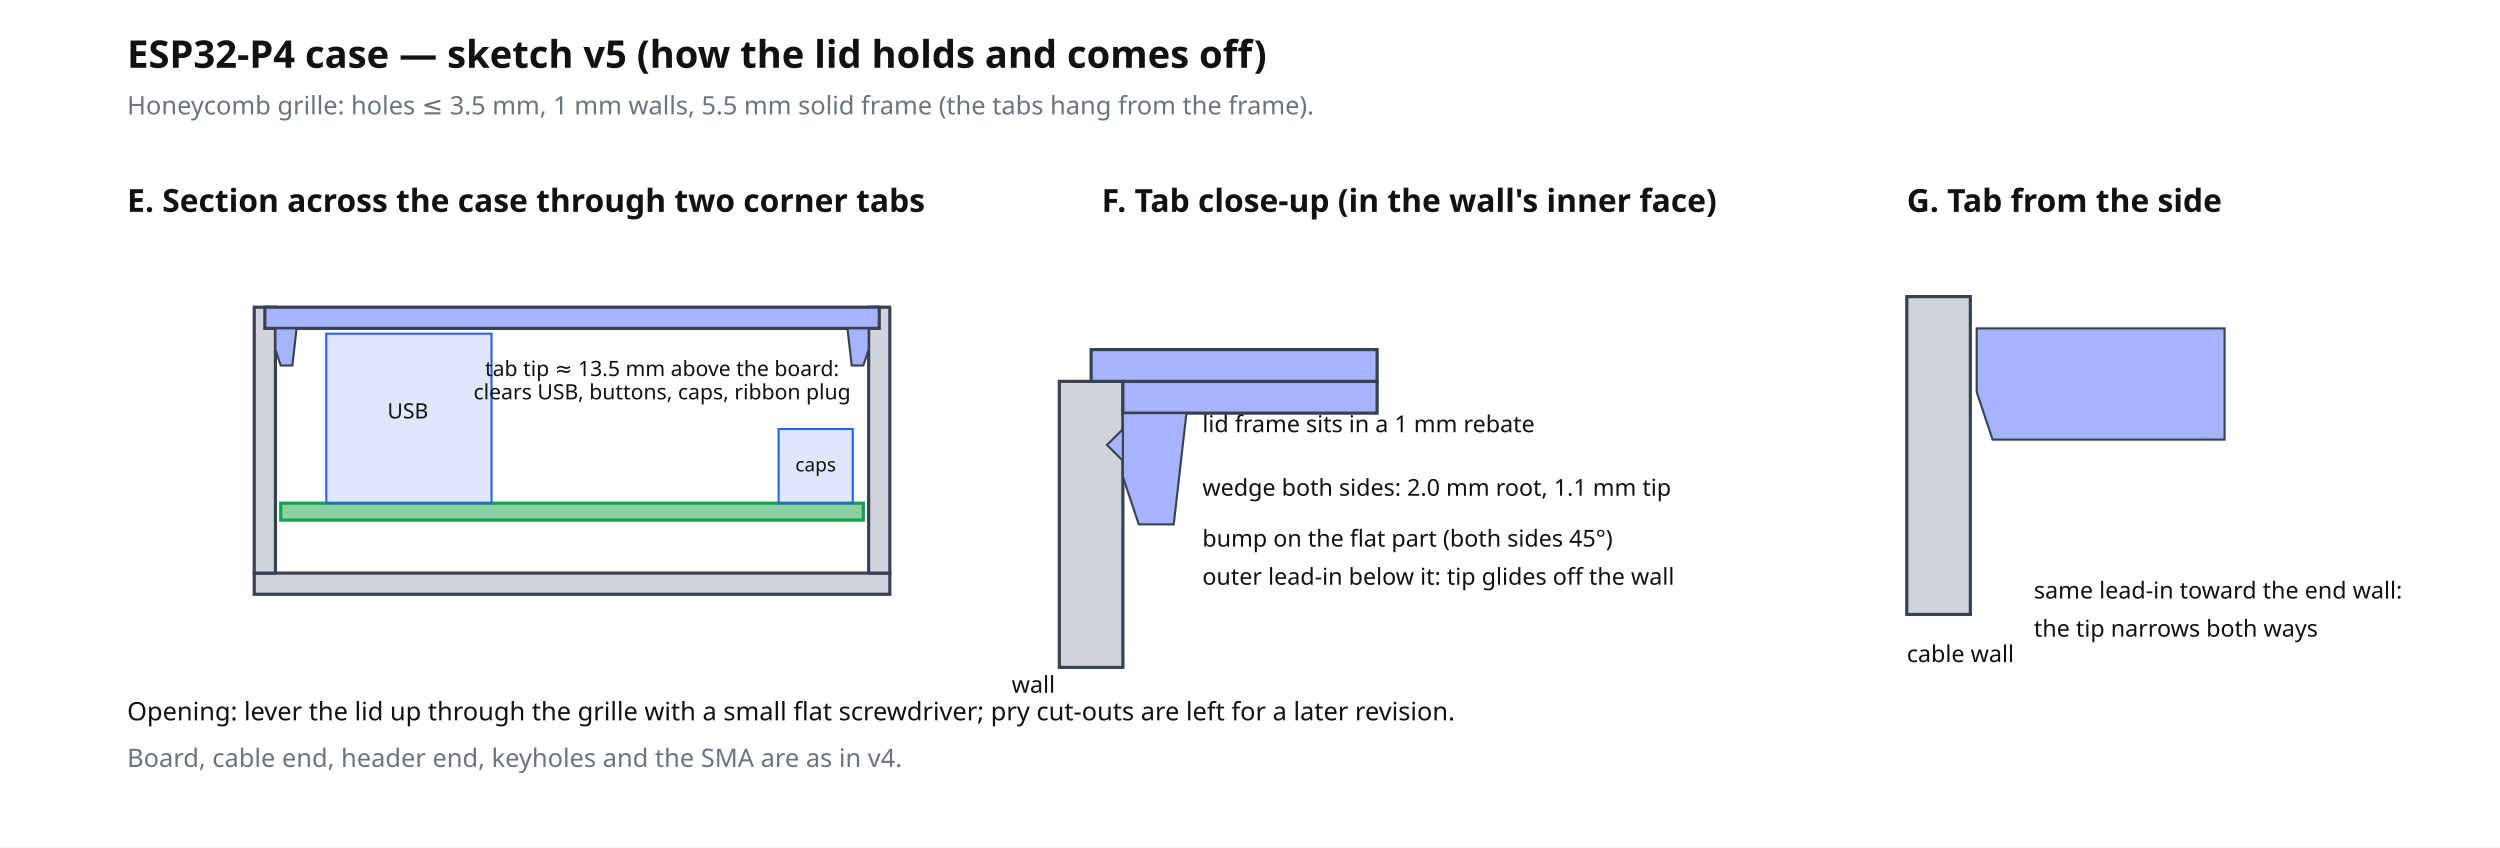
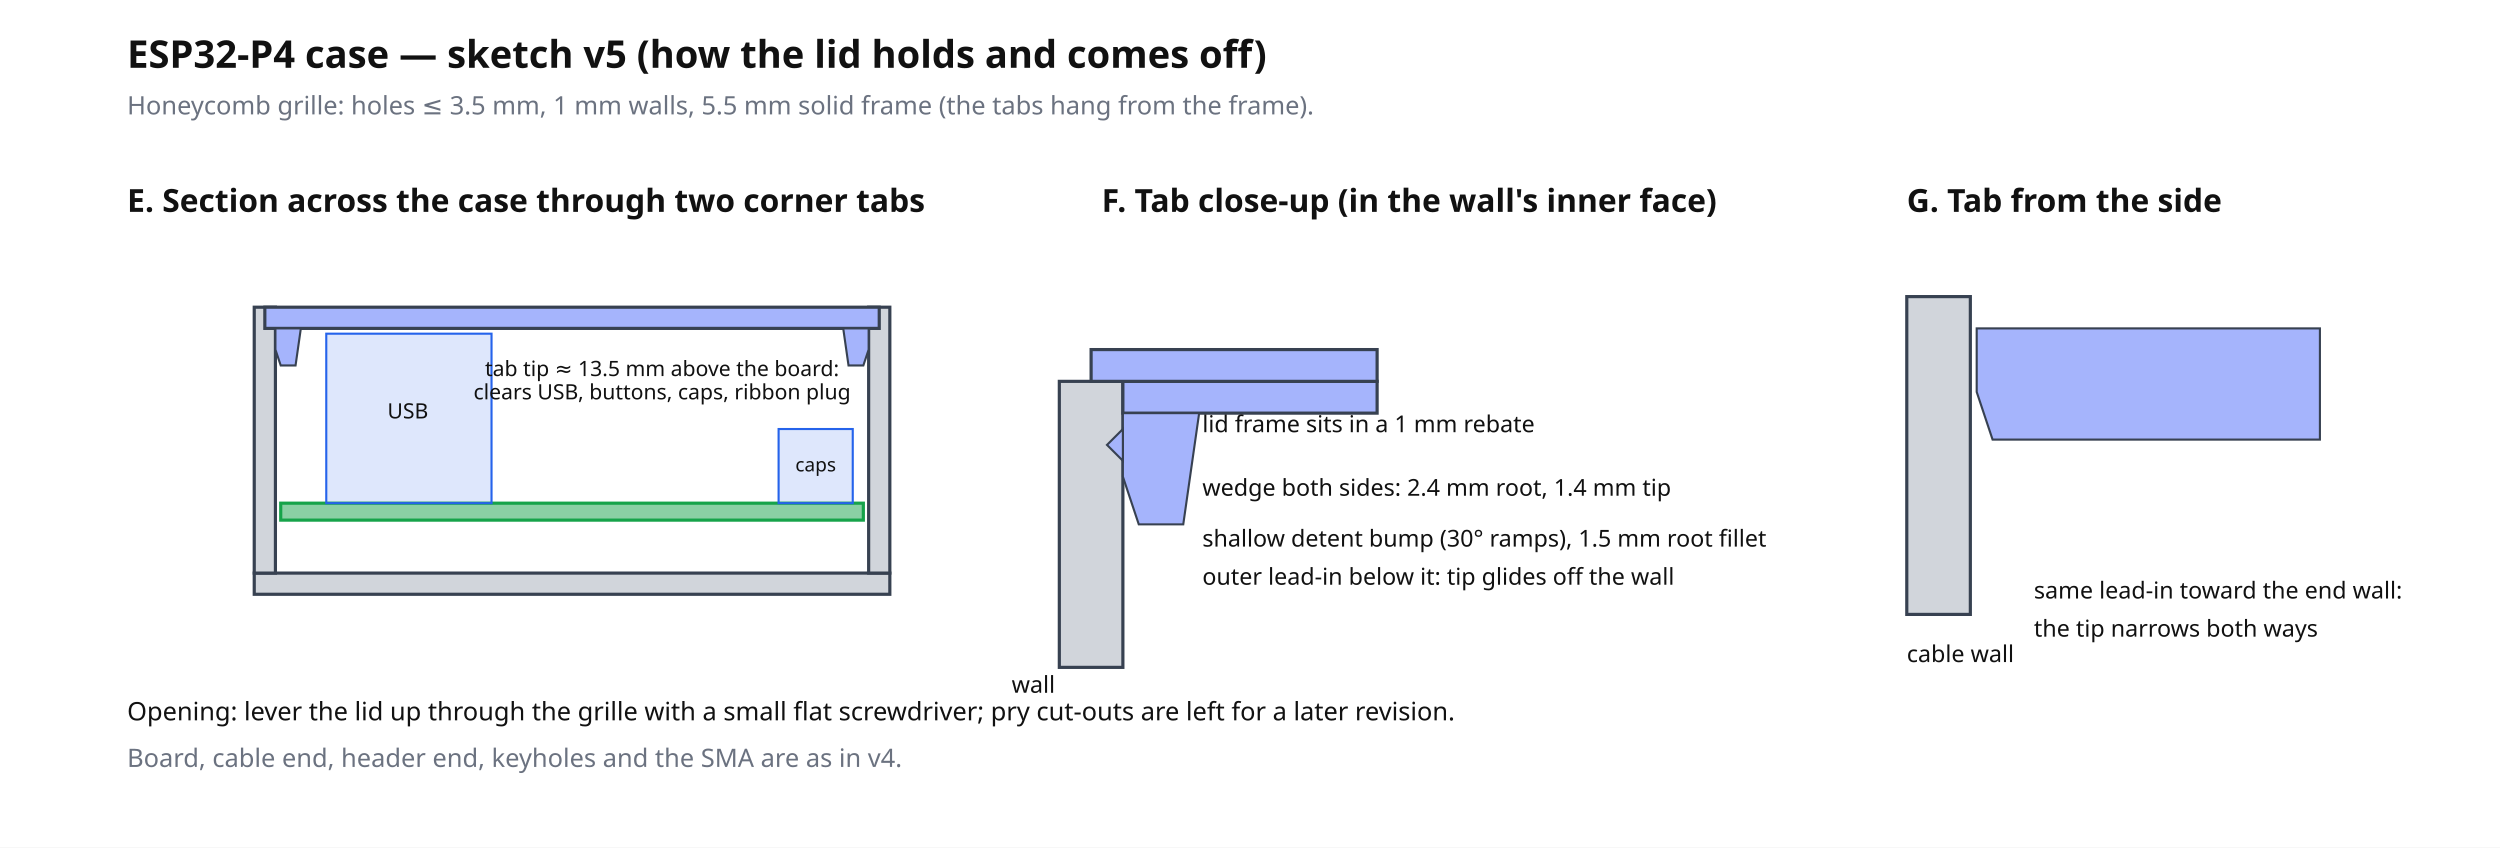
<svg xmlns="http://www.w3.org/2000/svg" width="1180" height="400" viewBox="0 0 1180 400">
  <defs>
    <marker id="a" viewBox="0 0 10 10" refX="5" refY="5" markerWidth="6" markerHeight="6" orient="auto-start-reverse">
      <path d="M0,2 L5,5 L0,8" fill="none" stroke="#db2777" />
    </marker>
  </defs>
  <rect width="100%" height="100%" fill="white" />
  <text x="60.0" y="32.0" font-family="sans-serif" font-size="18" fill="#111" text-anchor="start" font-weight="bold">ESP32-P4 case — sketch v5 (how the lid holds and comes off)</text>
  <text x="60.0" y="54.0" font-family="sans-serif" font-size="12" fill="#6b7280" text-anchor="start" font-weight="normal">Honeycomb grille: holes ≤ 3.5 mm, 1 mm walls, 5.5 mm solid frame (the tabs hang from the frame).</text>
  <text x="60.0" y="100.0" font-family="sans-serif" font-size="15" fill="#111" text-anchor="start" font-weight="bold">E. Section across the case through two corner tabs</text>
  <rect x="120.0" y="270.5" width="300.0" height="10.0" rx="0" fill="#d1d5db" fill-opacity="1" stroke="#374151" stroke-width="1.5" />
  <rect x="120.0" y="145.0" width="10.0" height="125.5" rx="0" fill="#d1d5db" fill-opacity="1" stroke="#374151" stroke-width="1.5" />
  <rect x="410.0" y="145.0" width="10.0" height="125.5" rx="0" fill="#d1d5db" fill-opacity="1" stroke="#374151" stroke-width="1.5" />
  <rect x="125.0" y="145.0" width="290.0" height="10.0" rx="0" fill="#a5b4fc" fill-opacity="1" stroke="#374151" stroke-width="1.5" />
-   <polygon points="130.0,155.0 140.0,155.0 138.0,172.5 132.5,172.5 130.0,165.0" fill="#a5b4fc" stroke="#374151" stroke-width="1" />
-   <polygon points="410.0,155.0 400.0,155.0 402.0,172.5 407.5,172.5 410.0,165.0" fill="#a5b4fc" stroke="#374151" stroke-width="1" />
+   <polygon points="130.0,155.0 142.0,155.0 139.5,172.5 132.5,172.5 130.0,165.0" fill="#a5b4fc" stroke="#374151" stroke-width="1" />
+   <polygon points="410.0,155.0 398.0,155.0 400.5,172.5 407.5,172.5 410.0,165.0" fill="#a5b4fc" stroke="#374151" stroke-width="1" />
  <rect x="132.5" y="237.5" width="275.0" height="8.0" rx="0" fill="#16a34a" fill-opacity="0.5" stroke="#16a34a" stroke-width="1.5" />
  <rect x="154.0" y="157.5" width="78.0" height="80.0" rx="0" fill="#2563eb" fill-opacity="0.15" stroke="#2563eb" stroke-width="1" />
  <text x="192.5" y="197.5" font-family="sans-serif" font-size="10" fill="#111" text-anchor="middle" font-weight="normal">USB</text>
  <rect x="367.5" y="202.5" width="35.0" height="35.0" rx="0" fill="#2563eb" fill-opacity="0.15" stroke="#2563eb" stroke-width="1" />
  <text x="385.0" y="222.5" font-family="sans-serif" font-size="9" fill="#111" text-anchor="middle" font-weight="normal">caps</text>
  <text x="312.5" y="177.5" font-family="sans-serif" font-size="10" fill="#111" text-anchor="middle" font-weight="normal">tab tip ≈ 13.5 mm above the board:</text>
  <text x="312.5" y="188.5" font-family="sans-serif" font-size="10" fill="#111" text-anchor="middle" font-weight="normal">clears USB, buttons, caps, ribbon plug</text>
  <text x="520.0" y="100.0" font-family="sans-serif" font-size="15" fill="#111" text-anchor="start" font-weight="bold">F. Tab close-up (in the wall's inner face)</text>
  <rect x="500.0" y="180.0" width="30.0" height="135.0" rx="0" fill="#d1d5db" fill-opacity="1" stroke="#374151" stroke-width="1.5" />
  <rect x="530.0" y="180.0" width="120.0" height="15.0" rx="0" fill="#a5b4fc" fill-opacity="1" stroke="#374151" stroke-width="1.5" />
  <rect x="515.0" y="165.0" width="135.0" height="15.0" rx="0" fill="#a5b4fc" fill-opacity="1" stroke="#374151" stroke-width="1.5" />
-   <polygon points="530.0,195.0 560.0,195.0 554.0,247.5 537.5,247.5 530.0,225.0" fill="#a5b4fc" stroke="#374151" stroke-width="1" />
-   <text x="567.5" y="234.0" font-family="sans-serif" font-size="11" fill="#111" text-anchor="start" font-weight="normal">wedge both sides: 2.0 mm root, 1.1 mm tip</text>
+   <polygon points="530.0,195.0 566.0,195.0 558.5,247.5 537.5,247.5 530.0,225.0" fill="#a5b4fc" stroke="#374151" stroke-width="1" />
+   <text x="567.5" y="234.0" font-family="sans-serif" font-size="11" fill="#111" text-anchor="start" font-weight="normal">wedge both sides: 2.4 mm root, 1.4 mm tip</text>
  <polygon points="530.0,217.5 522.5,210.0 530.0,202.5" fill="#a5b4fc" stroke="#374151" stroke-width="1" />
-   <text x="567.5" y="258.0" font-family="sans-serif" font-size="11" fill="#111" text-anchor="start" font-weight="normal">bump on the flat part (both sides 45°)</text>
+   <text x="567.5" y="258.0" font-family="sans-serif" font-size="11" fill="#111" text-anchor="start" font-weight="normal">shallow detent bump (30° ramps), 1.5 mm root fillet</text>
  <text x="567.5" y="276.0" font-family="sans-serif" font-size="11" fill="#111" text-anchor="start" font-weight="normal">outer lead-in below it: tip glides off the wall</text>
  <text x="567.5" y="204.0" font-family="sans-serif" font-size="11" fill="#111" text-anchor="start" font-weight="normal">lid frame sits in a 1 mm rebate</text>
  <text x="477.5" y="327.0" font-family="sans-serif" font-size="11" fill="#111" text-anchor="start" font-weight="normal">wall</text>
  <text x="900.0" y="100.0" font-family="sans-serif" font-size="15" fill="#111" text-anchor="start" font-weight="bold">G. Tab from the side</text>
  <rect x="900.0" y="140.0" width="30.0" height="150.0" rx="0" fill="#d1d5db" fill-opacity="1" stroke="#374151" stroke-width="1.5" />
-   <polygon points="933.0,155.0 1050.0,155.0 1050.0,207.5 940.5,207.5 933.0,185.0" fill="#a5b4fc" stroke="#374151" stroke-width="1" />
+   <polygon points="933.0,155.0 1095.0,155.0 1095.0,207.5 940.5,207.5 933.0,185.0" fill="#a5b4fc" stroke="#374151" stroke-width="1" />
  <text x="900.0" y="312.5" font-family="sans-serif" font-size="11" fill="#111" text-anchor="start" font-weight="normal">cable wall</text>
  <text x="960.0" y="282.5" font-family="sans-serif" font-size="11" fill="#111" text-anchor="start" font-weight="normal">same lead-in toward the end wall:</text>
  <text x="960.0" y="300.5" font-family="sans-serif" font-size="11" fill="#111" text-anchor="start" font-weight="normal">the tip narrows both ways</text>
  <text x="60.0" y="340.0" font-family="sans-serif" font-size="12" fill="#111" text-anchor="start" font-weight="normal">Opening: lever the lid up through the grille with a small flat screwdriver; pry cut-outs are left for a later revision.</text>
  <text x="60.0" y="362.0" font-family="sans-serif" font-size="12" fill="#6b7280" text-anchor="start" font-weight="normal">Board, cable end, header end, keyholes and the SMA are as in v4.</text>
</svg>
